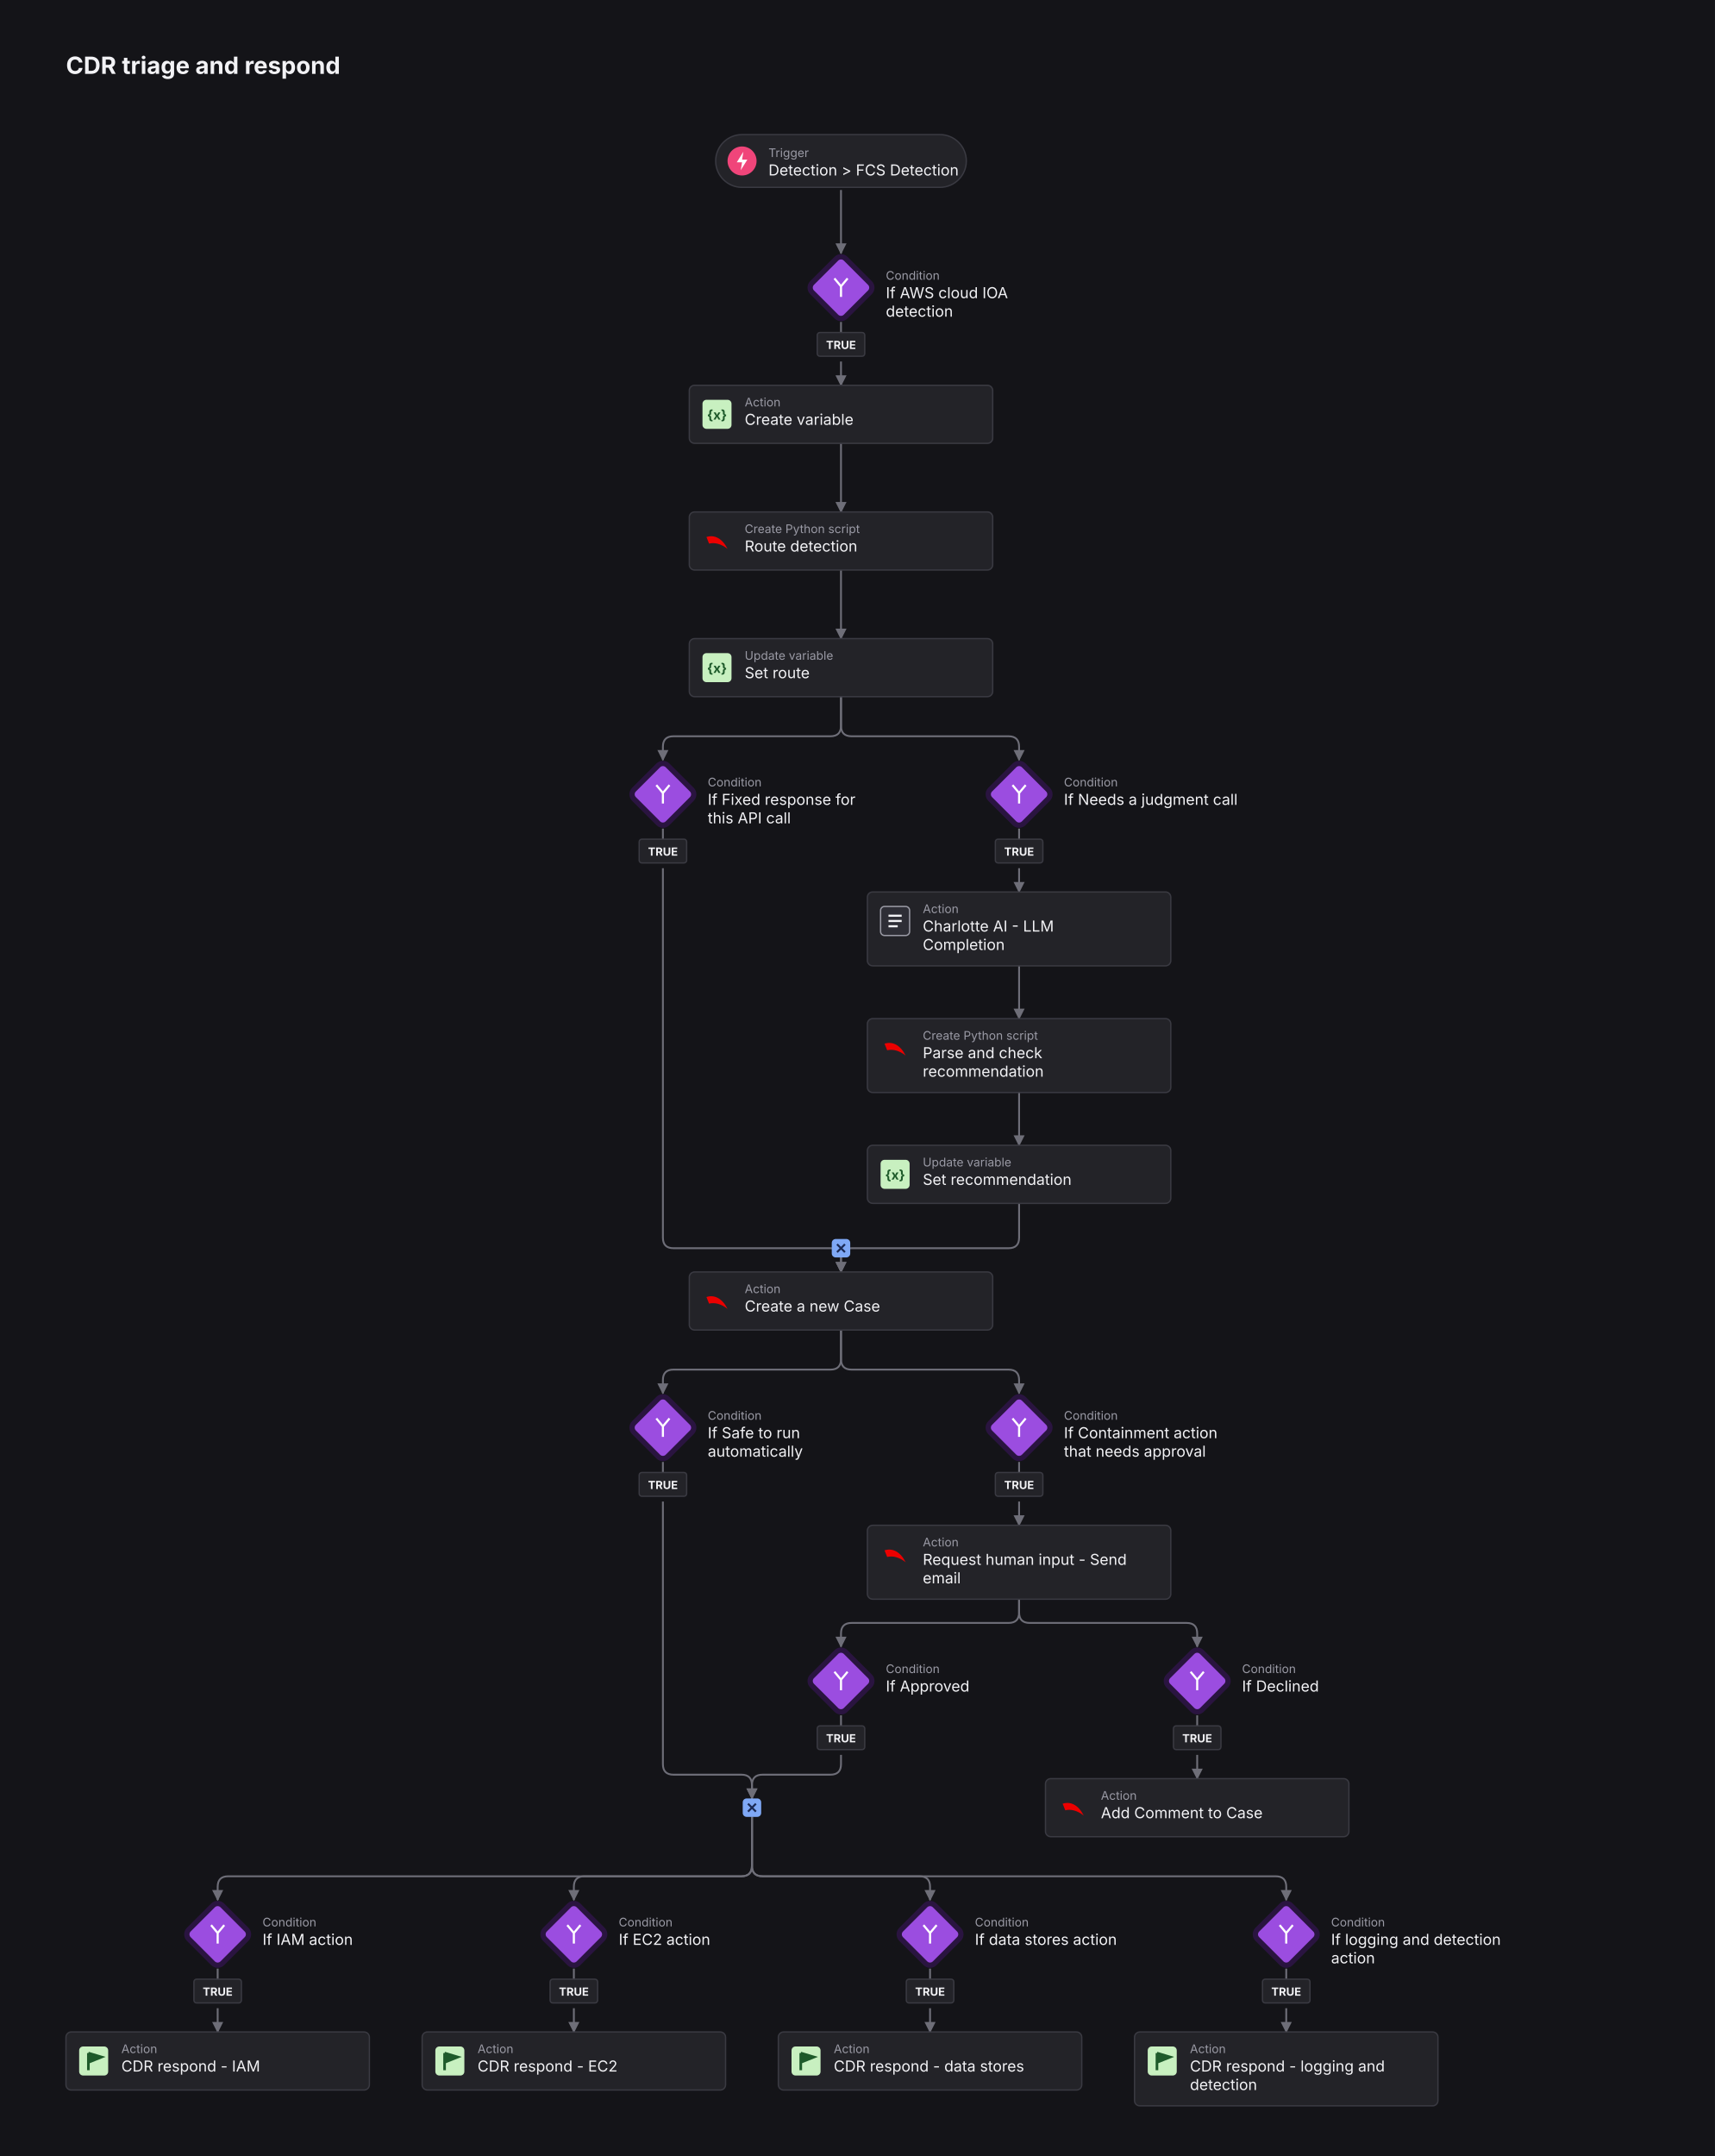
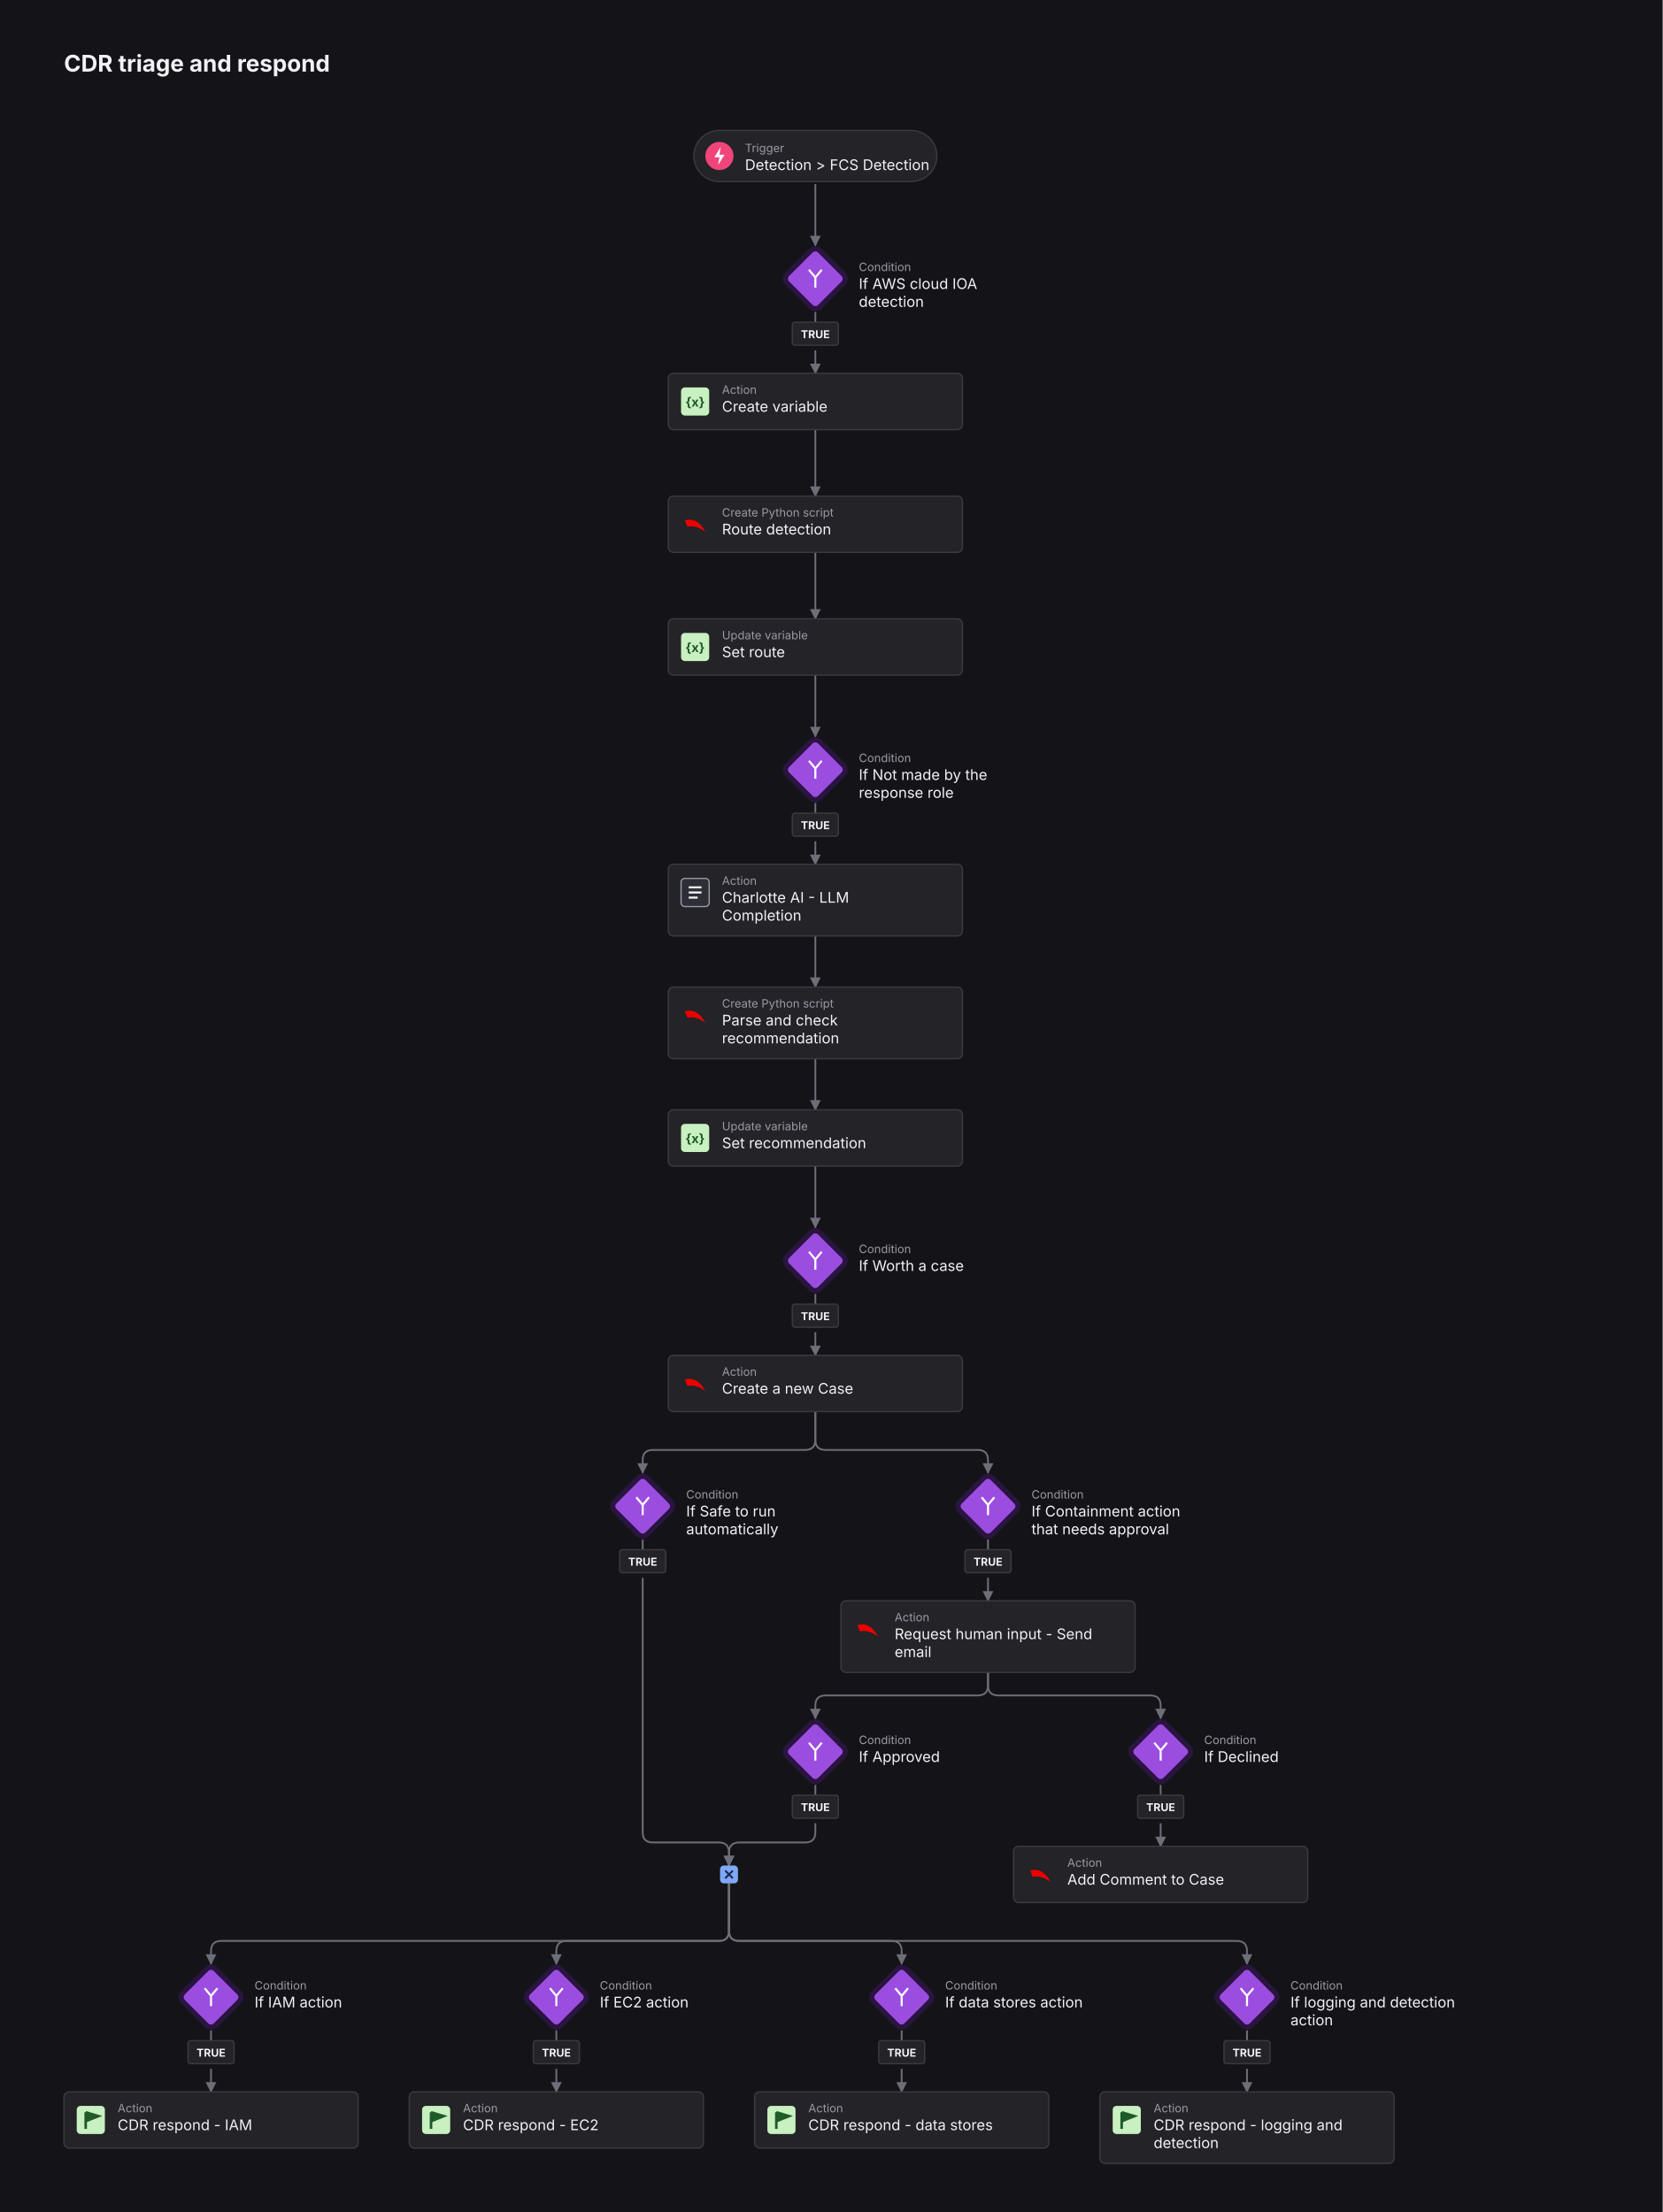
- <svg xmlns="http://www.w3.org/2000/svg" width="1300" height="1634" viewBox="0 0 1300 1634" font-family="Inter, system-ui, -apple-system, Helvetica, Arial, sans-serif">
+ <svg xmlns="http://www.w3.org/2000/svg" width="1300" height="1730" viewBox="0 0 1300 1730" font-family="Inter, system-ui, -apple-system, Helvetica, Arial, sans-serif">
  <defs>
    <marker id="a" viewBox="0 0 10 10" refX="9" refY="5" markerWidth="6" markerHeight="6" orient="auto-start-reverse">
      <path d="M 0 0 L 10 5 L 0 10 z" fill="#6E6E78" />
    </marker>
  </defs>
-   <rect width="1300" height="1634" fill="#141418" />
+   <rect width="1300" height="1730" fill="#141418" />
  <text x="50" y="56" font-size="18" font-weight="700" fill="#F2F2F5">CDR triage and respond</text>
  <path d="M 637.5 144.0 L 637.5 192.0" fill="none" stroke="#6E6E78" stroke-width="1.4" marker-end="url(#a)" />
  <path d="M 637.5 336.0 L 637.5 388.0" fill="none" stroke="#6E6E78" stroke-width="1.4" marker-end="url(#a)" />
  <path d="M 637.5 432.0 L 637.5 484.0" fill="none" stroke="#6E6E78" stroke-width="1.4" marker-end="url(#a)" />
-   <path d="M 637.5 528.0 L 637.5 550.0 Q 637.5 558.0, 629.5 558.0 L 510.5 558.0 Q 502.5 558.0, 502.5 566.0 L 502.5 576.0" fill="none" stroke="#6E6E78" stroke-width="1.4" marker-end="url(#a)" />
-   <path d="M 637.5 528.0 L 637.5 550.0 Q 637.5 558.0, 645.5 558.0 L 764.5 558.0 Q 772.5 558.0, 772.5 566.0 L 772.5 576.0" fill="none" stroke="#6E6E78" stroke-width="1.4" marker-end="url(#a)" />
-   <path d="M 772.5 720.0 L 772.5 772.0" fill="none" stroke="#6E6E78" stroke-width="1.4" marker-end="url(#a)" />
-   <path d="M 772.5 816.0 L 772.5 868.0" fill="none" stroke="#6E6E78" stroke-width="1.4" marker-end="url(#a)" />
-   <path d="M 772.5 912.0 L 772.5 938.0 Q 772.5 946.0, 764.5 946.0 L 645.5 946.0 Q 637.5 946.0, 637.5 954.0 L 637.5 964.0" fill="none" stroke="#6E6E78" stroke-width="1.4" marker-end="url(#a)" />
-   <path d="M 637.5 1008.0 L 637.5 1030.0 Q 637.5 1038.0, 629.5 1038.0 L 510.5 1038.0 Q 502.5 1038.0, 502.5 1046.0 L 502.5 1056.0" fill="none" stroke="#6E6E78" stroke-width="1.4" marker-end="url(#a)" />
-   <path d="M 637.5 1008.0 L 637.5 1030.0 Q 637.5 1038.0, 645.5 1038.0 L 764.5 1038.0 Q 772.5 1038.0, 772.5 1046.0 L 772.5 1056.0" fill="none" stroke="#6E6E78" stroke-width="1.4" marker-end="url(#a)" />
-   <path d="M 772.5 1200.0 L 772.5 1222.0 Q 772.5 1230.0, 764.5 1230.0 L 645.5 1230.0 Q 637.5 1230.0, 637.5 1238.0 L 637.5 1248.0" fill="none" stroke="#6E6E78" stroke-width="1.4" marker-end="url(#a)" />
-   <path d="M 772.5 1200.0 L 772.5 1222.0 Q 772.5 1230.0, 780.5 1230.0 L 899.5 1230.0 Q 907.5 1230.0, 907.5 1238.0 L 907.5 1248.0" fill="none" stroke="#6E6E78" stroke-width="1.4" marker-end="url(#a)" />
+   <path d="M 637.5 528.0 L 637.5 576.0" fill="none" stroke="#6E6E78" stroke-width="1.4" marker-end="url(#a)" />
+   <path d="M 637.5 720.0 L 637.5 772.0" fill="none" stroke="#6E6E78" stroke-width="1.4" marker-end="url(#a)" />
+   <path d="M 637.5 816.0 L 637.5 868.0" fill="none" stroke="#6E6E78" stroke-width="1.4" marker-end="url(#a)" />
+   <path d="M 637.5 912.0 L 637.5 960.0" fill="none" stroke="#6E6E78" stroke-width="1.4" marker-end="url(#a)" />
+   <path d="M 637.5 1104.0 L 637.5 1126.0 Q 637.5 1134.0, 629.5 1134.0 L 510.5 1134.0 Q 502.5 1134.0, 502.5 1142.0 L 502.5 1152.0" fill="none" stroke="#6E6E78" stroke-width="1.4" marker-end="url(#a)" />
+   <path d="M 637.5 1104.0 L 637.5 1126.0 Q 637.5 1134.0, 645.5 1134.0 L 764.5 1134.0 Q 772.5 1134.0, 772.5 1142.0 L 772.5 1152.0" fill="none" stroke="#6E6E78" stroke-width="1.4" marker-end="url(#a)" />
+   <path d="M 772.5 1296.0 L 772.5 1318.0 Q 772.5 1326.0, 764.5 1326.0 L 645.5 1326.0 Q 637.5 1326.0, 637.5 1334.0 L 637.5 1344.0" fill="none" stroke="#6E6E78" stroke-width="1.4" marker-end="url(#a)" />
+   <path d="M 772.5 1296.0 L 772.5 1318.0 Q 772.5 1326.0, 780.5 1326.0 L 899.5 1326.0 Q 907.5 1326.0, 907.5 1334.0 L 907.5 1344.0" fill="none" stroke="#6E6E78" stroke-width="1.4" marker-end="url(#a)" />
  <path d="M 637.5 274.0 L 637.5 292.0" fill="none" stroke="#6E6E78" stroke-width="1.4" marker-end="url(#a)" />
-   <path d="M 502.5 658.0 L 502.5 938.0 Q 502.5 946.0, 510.5 946.0 L 629.5 946.0 Q 637.5 946.0, 637.5 954.0 L 637.5 964.0" fill="none" stroke="#6E6E78" stroke-width="1.4" marker-end="url(#a)" />
-   <path d="M 772.5 658.0 L 772.5 676.0" fill="none" stroke="#6E6E78" stroke-width="1.4" marker-end="url(#a)" />
-   <path d="M 502.5 1138.0 L 502.5 1337.0 Q 502.5 1345.0, 510.5 1345.0 L 562.0 1345.0 Q 570.0 1345.0, 570.0 1353.0 L 570.0 1363.0" fill="none" stroke="#6E6E78" stroke-width="1.4" marker-end="url(#a)" />
-   <path d="M 772.5 1138.0 L 772.5 1156.0" fill="none" stroke="#6E6E78" stroke-width="1.4" marker-end="url(#a)" />
-   <path d="M 637.5 1330.0 L 637.5 1337.0 Q 637.5 1345.0, 629.5 1345.0 L 578.0 1345.0 Q 570.0 1345.0, 570.0 1353.0 L 570.0 1363.0" fill="none" stroke="#6E6E78" stroke-width="1.4" marker-end="url(#a)" />
-   <path d="M 907.5 1330.0 L 907.5 1348.0" fill="none" stroke="#6E6E78" stroke-width="1.4" marker-end="url(#a)" />
-   <path d="M 165.0 1522.0 L 165.0 1540.0" fill="none" stroke="#6E6E78" stroke-width="1.4" marker-end="url(#a)" />
-   <path d="M 435.0 1522.0 L 435.0 1540.0" fill="none" stroke="#6E6E78" stroke-width="1.4" marker-end="url(#a)" />
-   <path d="M 705.0 1522.0 L 705.0 1540.0" fill="none" stroke="#6E6E78" stroke-width="1.4" marker-end="url(#a)" />
-   <path d="M 975.0 1522.0 L 975.0 1540.0" fill="none" stroke="#6E6E78" stroke-width="1.4" marker-end="url(#a)" />
-   <path d="M 570.0 1377.0 L 570.0 1414.0 Q 570.0 1422.0, 562.0 1422.0 L 173.0 1422.0 Q 165.0 1422.0, 165.0 1430.0 L 165.0 1440.0" fill="none" stroke="#6E6E78" stroke-width="1.4" marker-end="url(#a)" />
-   <path d="M 570.0 1377.0 L 570.0 1414.0 Q 570.0 1422.0, 562.0 1422.0 L 443.0 1422.0 Q 435.0 1422.0, 435.0 1430.0 L 435.0 1440.0" fill="none" stroke="#6E6E78" stroke-width="1.4" marker-end="url(#a)" />
-   <path d="M 570.0 1377.0 L 570.0 1414.0 Q 570.0 1422.0, 578.0 1422.0 L 697.0 1422.0 Q 705.0 1422.0, 705.0 1430.0 L 705.0 1440.0" fill="none" stroke="#6E6E78" stroke-width="1.4" marker-end="url(#a)" />
-   <path d="M 570.0 1377.0 L 570.0 1414.0 Q 570.0 1422.0, 578.0 1422.0 L 967.0 1422.0 Q 975.0 1422.0, 975.0 1430.0 L 975.0 1440.0" fill="none" stroke="#6E6E78" stroke-width="1.4" marker-end="url(#a)" />
-   <rect x="630.5" y="939.0" width="14" height="14" rx="3" fill="#7FA8F5" />
-   <path d="M 634.5 943.0 L 637.5 946.0 L 640.5 943.0 M 634.5 949.0 L 637.5 946.0 L 640.5 949.0" stroke="#1B2A55" stroke-width="1.5" fill="none" />
+   <path d="M 637.5 658.0 L 637.5 676.0" fill="none" stroke="#6E6E78" stroke-width="1.4" marker-end="url(#a)" />
+   <path d="M 637.5 1042.0 L 637.5 1060.0" fill="none" stroke="#6E6E78" stroke-width="1.4" marker-end="url(#a)" />
+   <path d="M 502.5 1234.0 L 502.5 1433.0 Q 502.5 1441.0, 510.5 1441.0 L 562.0 1441.0 Q 570.0 1441.0, 570.0 1449.0 L 570.0 1459.0" fill="none" stroke="#6E6E78" stroke-width="1.4" marker-end="url(#a)" />
+   <path d="M 772.5 1234.0 L 772.5 1252.0" fill="none" stroke="#6E6E78" stroke-width="1.4" marker-end="url(#a)" />
+   <path d="M 637.5 1426.0 L 637.5 1433.0 Q 637.5 1441.0, 629.5 1441.0 L 578.0 1441.0 Q 570.0 1441.0, 570.0 1449.0 L 570.0 1459.0" fill="none" stroke="#6E6E78" stroke-width="1.4" marker-end="url(#a)" />
+   <path d="M 907.5 1426.0 L 907.5 1444.0" fill="none" stroke="#6E6E78" stroke-width="1.4" marker-end="url(#a)" />
+   <path d="M 165.0 1618.0 L 165.0 1636.0" fill="none" stroke="#6E6E78" stroke-width="1.4" marker-end="url(#a)" />
+   <path d="M 435.0 1618.0 L 435.0 1636.0" fill="none" stroke="#6E6E78" stroke-width="1.4" marker-end="url(#a)" />
+   <path d="M 705.0 1618.0 L 705.0 1636.0" fill="none" stroke="#6E6E78" stroke-width="1.4" marker-end="url(#a)" />
+   <path d="M 975.0 1618.0 L 975.0 1636.0" fill="none" stroke="#6E6E78" stroke-width="1.4" marker-end="url(#a)" />
+   <path d="M 570.0 1473.0 L 570.0 1510.0 Q 570.0 1518.0, 562.0 1518.0 L 173.0 1518.0 Q 165.0 1518.0, 165.0 1526.0 L 165.0 1536.0" fill="none" stroke="#6E6E78" stroke-width="1.4" marker-end="url(#a)" />
+   <path d="M 570.0 1473.0 L 570.0 1510.0 Q 570.0 1518.0, 562.0 1518.0 L 443.0 1518.0 Q 435.0 1518.0, 435.0 1526.0 L 435.0 1536.0" fill="none" stroke="#6E6E78" stroke-width="1.4" marker-end="url(#a)" />
+   <path d="M 570.0 1473.0 L 570.0 1510.0 Q 570.0 1518.0, 578.0 1518.0 L 697.0 1518.0 Q 705.0 1518.0, 705.0 1526.0 L 705.0 1536.0" fill="none" stroke="#6E6E78" stroke-width="1.4" marker-end="url(#a)" />
+   <path d="M 570.0 1473.0 L 570.0 1510.0 Q 570.0 1518.0, 578.0 1518.0 L 967.0 1518.0 Q 975.0 1518.0, 975.0 1526.0 L 975.0 1536.0" fill="none" stroke="#6E6E78" stroke-width="1.4" marker-end="url(#a)" />
  <rect x="542.5" y="102.0" width="190" height="40" rx="20" fill="#232328" stroke="#3A3A42" />
  <circle cx="562.5" cy="122.0" r="11" fill="#F0457A" />
  <path d="M 563.5 115.0 L 558.5 123.0 L 562.5 123.0 L 561.5 129.0 L 566.5 121.0 L 562.5 121.0 Z" fill="#FFFFFF" />
  <text x="582.5" y="119.0" font-size="9" fill="#9A9AA5">Trigger</text>
  <text x="582.5" y="133.0" font-size="11.5" fill="#F2F2F5">Detection &gt; FCS Detection</text>
  <rect x="522.5" y="292.0" width="230" height="44" rx="4" fill="#232328" stroke="#3A3A42" />
  <rect x="532.5" y="303.0" width="22" height="22" rx="3" fill="#C8F0C0" />
  <text x="543.5" y="318.0" font-size="10" font-weight="700" fill="#1E5A2A" text-anchor="middle">{x}</text>
  <text x="564.5" y="308.0" font-size="9" fill="#9A9AA5">Action</text>
  <text x="564.5" y="322.0" font-size="11.5" fill="#F2F2F5">Create variable</text>
  <rect x="522.5" y="388.0" width="230" height="44" rx="4" fill="#232328" stroke="#3A3A42" />
  <path d="M 535.5 407.0 C 541.5 405.0, 547.5 408.0, 551.5 416.0 C 546.5 412.0, 541.5 411.0, 537.5 412.0 Z" fill="#EC0000" />
  <text x="564.5" y="404.0" font-size="9" fill="#9A9AA5">Create Python script</text>
  <text x="564.5" y="418.0" font-size="11.5" fill="#F2F2F5">Route detection</text>
  <rect x="522.5" y="484.0" width="230" height="44" rx="4" fill="#232328" stroke="#3A3A42" />
  <rect x="532.5" y="495.0" width="22" height="22" rx="3" fill="#C8F0C0" />
  <text x="543.5" y="510.0" font-size="10" font-weight="700" fill="#1E5A2A" text-anchor="middle">{x}</text>
  <text x="564.5" y="500.0" font-size="9" fill="#9A9AA5">Update variable</text>
  <text x="564.5" y="514.0" font-size="11.5" fill="#F2F2F5">Set route</text>
-   <rect x="657.5" y="676.0" width="230" height="56" rx="4" fill="#232328" stroke="#3A3A42" />
-   <rect x="667.5" y="687.0" width="22" height="22" rx="3" fill="#2E2E36" stroke="#9A9AA5" />
-   <path d="M 673.5 694.0 L 683.5 694.0 M 673.5 698.0 L 683.5 698.0 M 673.5 702.0 L 680.5 702.0" stroke="#F2F2F5" stroke-width="1.6" />
-   <text x="699.5" y="692.0" font-size="9" fill="#9A9AA5">Action</text>
-   <text x="699.5" y="706.0" font-size="11.5" fill="#F2F2F5">Charlotte AI - LLM</text>
-   <text x="699.5" y="720.0" font-size="11.5" fill="#F2F2F5">Completion</text>
-   <rect x="657.5" y="772.0" width="230" height="56" rx="4" fill="#232328" stroke="#3A3A42" />
-   <path d="M 670.5 791.0 C 676.5 789.0, 682.5 792.0, 686.5 800.0 C 681.5 796.0, 676.5 795.0, 672.5 796.0 Z" fill="#EC0000" />
-   <text x="699.5" y="788.0" font-size="9" fill="#9A9AA5">Create Python script</text>
-   <text x="699.5" y="802.0" font-size="11.5" fill="#F2F2F5">Parse and check</text>
-   <text x="699.5" y="816.0" font-size="11.5" fill="#F2F2F5">recommendation</text>
-   <rect x="657.5" y="868.0" width="230" height="44" rx="4" fill="#232328" stroke="#3A3A42" />
-   <rect x="667.5" y="879.0" width="22" height="22" rx="3" fill="#C8F0C0" />
-   <text x="678.5" y="894.0" font-size="10" font-weight="700" fill="#1E5A2A" text-anchor="middle">{x}</text>
-   <text x="699.5" y="884.0" font-size="9" fill="#9A9AA5">Update variable</text>
-   <text x="699.5" y="898.0" font-size="11.5" fill="#F2F2F5">Set recommendation</text>
-   <rect x="522.5" y="964.0" width="230" height="44" rx="4" fill="#232328" stroke="#3A3A42" />
-   <path d="M 535.5 983.0 C 541.5 981.0, 547.5 984.0, 551.5 992.0 C 546.5 988.0, 541.5 987.0, 537.5 988.0 Z" fill="#EC0000" />
-   <text x="564.5" y="980.0" font-size="9" fill="#9A9AA5">Action</text>
-   <text x="564.5" y="994.0" font-size="11.5" fill="#F2F2F5">Create a new Case</text>
-   <rect x="657.5" y="1156.0" width="230" height="56" rx="4" fill="#232328" stroke="#3A3A42" />
-   <path d="M 670.5 1175.0 C 676.5 1173.0, 682.5 1176.0, 686.5 1184.0 C 681.5 1180.0, 676.5 1179.0, 672.5 1180.0 Z" fill="#EC0000" />
-   <text x="699.5" y="1172.0" font-size="9" fill="#9A9AA5">Action</text>
-   <text x="699.5" y="1186.0" font-size="11.5" fill="#F2F2F5">Request human input - Send</text>
-   <text x="699.5" y="1200.0" font-size="11.5" fill="#F2F2F5">email</text>
-   <rect x="792.5" y="1348.0" width="230" height="44" rx="4" fill="#232328" stroke="#3A3A42" />
-   <path d="M 805.5 1367.0 C 811.5 1365.0, 817.5 1368.0, 821.5 1376.0 C 816.5 1372.0, 811.5 1371.0, 807.5 1372.0 Z" fill="#EC0000" />
-   <text x="834.5" y="1364.0" font-size="9" fill="#9A9AA5">Action</text>
-   <text x="834.5" y="1378.0" font-size="11.5" fill="#F2F2F5">Add Comment to Case</text>
-   <rect x="50.0" y="1540.0" width="230" height="44" rx="4" fill="#232328" stroke="#3A3A42" />
-   <rect x="60.0" y="1551.0" width="22" height="22" rx="3" fill="#C8F0C0" />
-   <path d="M 67.0 1556.0 L 67.0 1569.0 M 67.0 1556.0 L 77.0 1559.0 L 67.0 1563.0" stroke="#1E5A2A" stroke-width="2" fill="#1E5A2A" />
-   <text x="92.0" y="1556.0" font-size="9" fill="#9A9AA5">Action</text>
-   <text x="92.0" y="1570.0" font-size="11.5" fill="#F2F2F5">CDR respond - IAM</text>
-   <rect x="320.0" y="1540.0" width="230" height="44" rx="4" fill="#232328" stroke="#3A3A42" />
-   <rect x="330.0" y="1551.0" width="22" height="22" rx="3" fill="#C8F0C0" />
-   <path d="M 337.0 1556.0 L 337.0 1569.0 M 337.0 1556.0 L 347.0 1559.0 L 337.0 1563.0" stroke="#1E5A2A" stroke-width="2" fill="#1E5A2A" />
-   <text x="362.0" y="1556.0" font-size="9" fill="#9A9AA5">Action</text>
-   <text x="362.0" y="1570.0" font-size="11.5" fill="#F2F2F5">CDR respond - EC2</text>
-   <rect x="590.0" y="1540.0" width="230" height="44" rx="4" fill="#232328" stroke="#3A3A42" />
-   <rect x="600.0" y="1551.0" width="22" height="22" rx="3" fill="#C8F0C0" />
-   <path d="M 607.0 1556.0 L 607.0 1569.0 M 607.0 1556.0 L 617.0 1559.0 L 607.0 1563.0" stroke="#1E5A2A" stroke-width="2" fill="#1E5A2A" />
-   <text x="632.0" y="1556.0" font-size="9" fill="#9A9AA5">Action</text>
-   <text x="632.0" y="1570.0" font-size="11.5" fill="#F2F2F5">CDR respond - data stores</text>
-   <rect x="860.0" y="1540.0" width="230" height="56" rx="4" fill="#232328" stroke="#3A3A42" />
-   <rect x="870.0" y="1551.0" width="22" height="22" rx="3" fill="#C8F0C0" />
-   <path d="M 877.0 1556.0 L 877.0 1569.0 M 877.0 1556.0 L 887.0 1559.0 L 877.0 1563.0" stroke="#1E5A2A" stroke-width="2" fill="#1E5A2A" />
-   <text x="902.0" y="1556.0" font-size="9" fill="#9A9AA5">Action</text>
-   <text x="902.0" y="1570.0" font-size="11.5" fill="#F2F2F5">CDR respond - logging and</text>
-   <text x="902.0" y="1584.0" font-size="11.5" fill="#F2F2F5">detection</text>
+   <rect x="522.5" y="676.0" width="230" height="56" rx="4" fill="#232328" stroke="#3A3A42" />
+   <rect x="532.5" y="687.0" width="22" height="22" rx="3" fill="#2E2E36" stroke="#9A9AA5" />
+   <path d="M 538.5 694.0 L 548.5 694.0 M 538.5 698.0 L 548.5 698.0 M 538.5 702.0 L 545.5 702.0" stroke="#F2F2F5" stroke-width="1.6" />
+   <text x="564.5" y="692.0" font-size="9" fill="#9A9AA5">Action</text>
+   <text x="564.5" y="706.0" font-size="11.5" fill="#F2F2F5">Charlotte AI - LLM</text>
+   <text x="564.5" y="720.0" font-size="11.5" fill="#F2F2F5">Completion</text>
+   <rect x="522.5" y="772.0" width="230" height="56" rx="4" fill="#232328" stroke="#3A3A42" />
+   <path d="M 535.5 791.0 C 541.5 789.0, 547.5 792.0, 551.5 800.0 C 546.5 796.0, 541.5 795.0, 537.5 796.0 Z" fill="#EC0000" />
+   <text x="564.5" y="788.0" font-size="9" fill="#9A9AA5">Create Python script</text>
+   <text x="564.5" y="802.0" font-size="11.5" fill="#F2F2F5">Parse and check</text>
+   <text x="564.5" y="816.0" font-size="11.5" fill="#F2F2F5">recommendation</text>
+   <rect x="522.5" y="868.0" width="230" height="44" rx="4" fill="#232328" stroke="#3A3A42" />
+   <rect x="532.5" y="879.0" width="22" height="22" rx="3" fill="#C8F0C0" />
+   <text x="543.5" y="894.0" font-size="10" font-weight="700" fill="#1E5A2A" text-anchor="middle">{x}</text>
+   <text x="564.5" y="884.0" font-size="9" fill="#9A9AA5">Update variable</text>
+   <text x="564.5" y="898.0" font-size="11.5" fill="#F2F2F5">Set recommendation</text>
+   <rect x="522.5" y="1060.0" width="230" height="44" rx="4" fill="#232328" stroke="#3A3A42" />
+   <path d="M 535.5 1079.0 C 541.5 1077.0, 547.5 1080.0, 551.5 1088.0 C 546.5 1084.0, 541.5 1083.0, 537.5 1084.0 Z" fill="#EC0000" />
+   <text x="564.5" y="1076.0" font-size="9" fill="#9A9AA5">Action</text>
+   <text x="564.5" y="1090.0" font-size="11.5" fill="#F2F2F5">Create a new Case</text>
+   <rect x="657.5" y="1252.0" width="230" height="56" rx="4" fill="#232328" stroke="#3A3A42" />
+   <path d="M 670.5 1271.0 C 676.5 1269.0, 682.5 1272.0, 686.5 1280.0 C 681.5 1276.0, 676.5 1275.0, 672.5 1276.0 Z" fill="#EC0000" />
+   <text x="699.5" y="1268.0" font-size="9" fill="#9A9AA5">Action</text>
+   <text x="699.5" y="1282.0" font-size="11.5" fill="#F2F2F5">Request human input - Send</text>
+   <text x="699.5" y="1296.0" font-size="11.5" fill="#F2F2F5">email</text>
+   <rect x="792.5" y="1444.0" width="230" height="44" rx="4" fill="#232328" stroke="#3A3A42" />
+   <path d="M 805.5 1463.0 C 811.5 1461.0, 817.5 1464.0, 821.5 1472.0 C 816.5 1468.0, 811.5 1467.0, 807.5 1468.0 Z" fill="#EC0000" />
+   <text x="834.5" y="1460.0" font-size="9" fill="#9A9AA5">Action</text>
+   <text x="834.5" y="1474.0" font-size="11.5" fill="#F2F2F5">Add Comment to Case</text>
+   <rect x="50.0" y="1636.0" width="230" height="44" rx="4" fill="#232328" stroke="#3A3A42" />
+   <rect x="60.0" y="1647.0" width="22" height="22" rx="3" fill="#C8F0C0" />
+   <path d="M 67.0 1652.0 L 67.0 1665.0 M 67.0 1652.0 L 77.0 1655.0 L 67.0 1659.0" stroke="#1E5A2A" stroke-width="2" fill="#1E5A2A" />
+   <text x="92.0" y="1652.0" font-size="9" fill="#9A9AA5">Action</text>
+   <text x="92.0" y="1666.0" font-size="11.5" fill="#F2F2F5">CDR respond - IAM</text>
+   <rect x="320.0" y="1636.0" width="230" height="44" rx="4" fill="#232328" stroke="#3A3A42" />
+   <rect x="330.0" y="1647.0" width="22" height="22" rx="3" fill="#C8F0C0" />
+   <path d="M 337.0 1652.0 L 337.0 1665.0 M 337.0 1652.0 L 347.0 1655.0 L 337.0 1659.0" stroke="#1E5A2A" stroke-width="2" fill="#1E5A2A" />
+   <text x="362.0" y="1652.0" font-size="9" fill="#9A9AA5">Action</text>
+   <text x="362.0" y="1666.0" font-size="11.5" fill="#F2F2F5">CDR respond - EC2</text>
+   <rect x="590.0" y="1636.0" width="230" height="44" rx="4" fill="#232328" stroke="#3A3A42" />
+   <rect x="600.0" y="1647.0" width="22" height="22" rx="3" fill="#C8F0C0" />
+   <path d="M 607.0 1652.0 L 607.0 1665.0 M 607.0 1652.0 L 617.0 1655.0 L 607.0 1659.0" stroke="#1E5A2A" stroke-width="2" fill="#1E5A2A" />
+   <text x="632.0" y="1652.0" font-size="9" fill="#9A9AA5">Action</text>
+   <text x="632.0" y="1666.0" font-size="11.5" fill="#F2F2F5">CDR respond - data stores</text>
+   <rect x="860.0" y="1636.0" width="230" height="56" rx="4" fill="#232328" stroke="#3A3A42" />
+   <rect x="870.0" y="1647.0" width="22" height="22" rx="3" fill="#C8F0C0" />
+   <path d="M 877.0 1652.0 L 877.0 1665.0 M 877.0 1652.0 L 887.0 1655.0 L 877.0 1659.0" stroke="#1E5A2A" stroke-width="2" fill="#1E5A2A" />
+   <text x="902.0" y="1652.0" font-size="9" fill="#9A9AA5">Action</text>
+   <text x="902.0" y="1666.0" font-size="11.5" fill="#F2F2F5">CDR respond - logging and</text>
+   <text x="902.0" y="1680.0" font-size="11.5" fill="#F2F2F5">detection</text>
  <rect x="619.5" y="200.0" width="36" height="36" rx="5" transform="rotate(45 637.5 218.0)" fill="#9B4DE0" stroke="#2A1440" stroke-width="4" />
  <path d="M 637.5 225.0 L 637.5 217.0 M 637.5 217.0 L 632.5 211.0 M 637.5 217.0 L 642.5 211.0" stroke="#FFFFFF" stroke-width="1.6" fill="none" />
  <text x="671.5" y="212.0" font-size="9" fill="#9A9AA5">Condition</text>
  <text x="671.5" y="226.0" font-size="11.5" fill="#F2F2F5">If AWS cloud IOA</text>
  <text x="671.5" y="240.0" font-size="11.5" fill="#F2F2F5">detection</text>
  <line x1="637.5" y1="244.0" x2="637.5" y2="252.0" stroke="#6E6E78" stroke-width="1.4" />
  <rect x="619.5" y="252.0" width="36" height="18" rx="2" fill="#232328" stroke="#3A3A42" />
  <text x="637.5" y="264.5" font-size="8.5" font-weight="700" fill="#F2F2F5" text-anchor="middle">TRUE</text>
-   <rect x="484.5" y="584.0" width="36" height="36" rx="5" transform="rotate(45 502.5 602.0)" fill="#9B4DE0" stroke="#2A1440" stroke-width="4" />
-   <path d="M 502.5 609.0 L 502.5 601.0 M 502.5 601.0 L 497.5 595.0 M 502.5 601.0 L 507.5 595.0" stroke="#FFFFFF" stroke-width="1.6" fill="none" />
-   <text x="536.5" y="596.0" font-size="9" fill="#9A9AA5">Condition</text>
-   <text x="536.5" y="610.0" font-size="11.5" fill="#F2F2F5">If Fixed response for</text>
-   <text x="536.5" y="624.0" font-size="11.5" fill="#F2F2F5">this API call</text>
-   <line x1="502.5" y1="628.0" x2="502.5" y2="636.0" stroke="#6E6E78" stroke-width="1.4" />
-   <rect x="484.5" y="636.0" width="36" height="18" rx="2" fill="#232328" stroke="#3A3A42" />
-   <text x="502.5" y="648.5" font-size="8.5" font-weight="700" fill="#F2F2F5" text-anchor="middle">TRUE</text>
-   <rect x="754.5" y="584.0" width="36" height="36" rx="5" transform="rotate(45 772.5 602.0)" fill="#9B4DE0" stroke="#2A1440" stroke-width="4" />
-   <path d="M 772.5 609.0 L 772.5 601.0 M 772.5 601.0 L 767.5 595.0 M 772.5 601.0 L 777.5 595.0" stroke="#FFFFFF" stroke-width="1.6" fill="none" />
-   <text x="806.5" y="596.0" font-size="9" fill="#9A9AA5">Condition</text>
-   <text x="806.5" y="610.0" font-size="11.5" fill="#F2F2F5">If Needs a judgment call</text>
-   <line x1="772.5" y1="628.0" x2="772.5" y2="636.0" stroke="#6E6E78" stroke-width="1.4" />
-   <rect x="754.5" y="636.0" width="36" height="18" rx="2" fill="#232328" stroke="#3A3A42" />
-   <text x="772.5" y="648.5" font-size="8.5" font-weight="700" fill="#F2F2F5" text-anchor="middle">TRUE</text>
-   <rect x="484.5" y="1064.0" width="36" height="36" rx="5" transform="rotate(45 502.5 1082.0)" fill="#9B4DE0" stroke="#2A1440" stroke-width="4" />
-   <path d="M 502.5 1089.0 L 502.5 1081.0 M 502.5 1081.0 L 497.5 1075.0 M 502.5 1081.0 L 507.5 1075.0" stroke="#FFFFFF" stroke-width="1.6" fill="none" />
-   <text x="536.5" y="1076.0" font-size="9" fill="#9A9AA5">Condition</text>
-   <text x="536.5" y="1090.0" font-size="11.5" fill="#F2F2F5">If Safe to run</text>
-   <text x="536.5" y="1104.0" font-size="11.5" fill="#F2F2F5">automatically</text>
-   <line x1="502.5" y1="1108.0" x2="502.5" y2="1116.0" stroke="#6E6E78" stroke-width="1.4" />
-   <rect x="484.5" y="1116.0" width="36" height="18" rx="2" fill="#232328" stroke="#3A3A42" />
-   <text x="502.5" y="1128.5" font-size="8.5" font-weight="700" fill="#F2F2F5" text-anchor="middle">TRUE</text>
-   <rect x="754.5" y="1064.0" width="36" height="36" rx="5" transform="rotate(45 772.5 1082.0)" fill="#9B4DE0" stroke="#2A1440" stroke-width="4" />
-   <path d="M 772.5 1089.0 L 772.5 1081.0 M 772.5 1081.0 L 767.5 1075.0 M 772.5 1081.0 L 777.5 1075.0" stroke="#FFFFFF" stroke-width="1.6" fill="none" />
-   <text x="806.5" y="1076.0" font-size="9" fill="#9A9AA5">Condition</text>
-   <text x="806.5" y="1090.0" font-size="11.5" fill="#F2F2F5">If Containment action</text>
-   <text x="806.5" y="1104.0" font-size="11.5" fill="#F2F2F5">that needs approval</text>
-   <line x1="772.5" y1="1108.0" x2="772.5" y2="1116.0" stroke="#6E6E78" stroke-width="1.4" />
-   <rect x="754.5" y="1116.0" width="36" height="18" rx="2" fill="#232328" stroke="#3A3A42" />
-   <text x="772.5" y="1128.5" font-size="8.5" font-weight="700" fill="#F2F2F5" text-anchor="middle">TRUE</text>
-   <rect x="619.5" y="1256.0" width="36" height="36" rx="5" transform="rotate(45 637.5 1274.0)" fill="#9B4DE0" stroke="#2A1440" stroke-width="4" />
-   <path d="M 637.5 1281.0 L 637.5 1273.0 M 637.5 1273.0 L 632.5 1267.0 M 637.5 1273.0 L 642.5 1267.0" stroke="#FFFFFF" stroke-width="1.6" fill="none" />
-   <text x="671.5" y="1268.0" font-size="9" fill="#9A9AA5">Condition</text>
-   <text x="671.5" y="1282.0" font-size="11.5" fill="#F2F2F5">If Approved</text>
-   <line x1="637.5" y1="1300.0" x2="637.5" y2="1308.0" stroke="#6E6E78" stroke-width="1.4" />
-   <rect x="619.5" y="1308.0" width="36" height="18" rx="2" fill="#232328" stroke="#3A3A42" />
-   <text x="637.5" y="1320.5" font-size="8.5" font-weight="700" fill="#F2F2F5" text-anchor="middle">TRUE</text>
-   <rect x="889.5" y="1256.0" width="36" height="36" rx="5" transform="rotate(45 907.5 1274.0)" fill="#9B4DE0" stroke="#2A1440" stroke-width="4" />
-   <path d="M 907.5 1281.0 L 907.5 1273.0 M 907.5 1273.0 L 902.5 1267.0 M 907.5 1273.0 L 912.5 1267.0" stroke="#FFFFFF" stroke-width="1.6" fill="none" />
-   <text x="941.5" y="1268.0" font-size="9" fill="#9A9AA5">Condition</text>
-   <text x="941.5" y="1282.0" font-size="11.5" fill="#F2F2F5">If Declined</text>
-   <line x1="907.5" y1="1300.0" x2="907.5" y2="1308.0" stroke="#6E6E78" stroke-width="1.4" />
-   <rect x="889.5" y="1308.0" width="36" height="18" rx="2" fill="#232328" stroke="#3A3A42" />
-   <text x="907.5" y="1320.5" font-size="8.5" font-weight="700" fill="#F2F2F5" text-anchor="middle">TRUE</text>
-   <rect x="147.0" y="1448.0" width="36" height="36" rx="5" transform="rotate(45 165.0 1466.0)" fill="#9B4DE0" stroke="#2A1440" stroke-width="4" />
-   <path d="M 165.0 1473.0 L 165.0 1465.0 M 165.0 1465.0 L 160.0 1459.0 M 165.0 1465.0 L 170.0 1459.0" stroke="#FFFFFF" stroke-width="1.6" fill="none" />
-   <text x="199.0" y="1460.0" font-size="9" fill="#9A9AA5">Condition</text>
-   <text x="199.0" y="1474.0" font-size="11.5" fill="#F2F2F5">If IAM action</text>
-   <line x1="165.0" y1="1492.0" x2="165.0" y2="1500.0" stroke="#6E6E78" stroke-width="1.4" />
-   <rect x="147.0" y="1500.0" width="36" height="18" rx="2" fill="#232328" stroke="#3A3A42" />
-   <text x="165.0" y="1512.5" font-size="8.5" font-weight="700" fill="#F2F2F5" text-anchor="middle">TRUE</text>
-   <rect x="417.0" y="1448.0" width="36" height="36" rx="5" transform="rotate(45 435.0 1466.0)" fill="#9B4DE0" stroke="#2A1440" stroke-width="4" />
-   <path d="M 435.0 1473.0 L 435.0 1465.0 M 435.0 1465.0 L 430.0 1459.0 M 435.0 1465.0 L 440.0 1459.0" stroke="#FFFFFF" stroke-width="1.6" fill="none" />
-   <text x="469.0" y="1460.0" font-size="9" fill="#9A9AA5">Condition</text>
-   <text x="469.0" y="1474.0" font-size="11.5" fill="#F2F2F5">If EC2 action</text>
-   <line x1="435.0" y1="1492.0" x2="435.0" y2="1500.0" stroke="#6E6E78" stroke-width="1.4" />
-   <rect x="417.0" y="1500.0" width="36" height="18" rx="2" fill="#232328" stroke="#3A3A42" />
-   <text x="435.0" y="1512.5" font-size="8.5" font-weight="700" fill="#F2F2F5" text-anchor="middle">TRUE</text>
-   <rect x="687.0" y="1448.0" width="36" height="36" rx="5" transform="rotate(45 705.0 1466.0)" fill="#9B4DE0" stroke="#2A1440" stroke-width="4" />
-   <path d="M 705.0 1473.0 L 705.0 1465.0 M 705.0 1465.0 L 700.0 1459.0 M 705.0 1465.0 L 710.0 1459.0" stroke="#FFFFFF" stroke-width="1.6" fill="none" />
-   <text x="739.0" y="1460.0" font-size="9" fill="#9A9AA5">Condition</text>
-   <text x="739.0" y="1474.0" font-size="11.5" fill="#F2F2F5">If data stores action</text>
-   <line x1="705.0" y1="1492.0" x2="705.0" y2="1500.0" stroke="#6E6E78" stroke-width="1.4" />
-   <rect x="687.0" y="1500.0" width="36" height="18" rx="2" fill="#232328" stroke="#3A3A42" />
-   <text x="705.0" y="1512.5" font-size="8.5" font-weight="700" fill="#F2F2F5" text-anchor="middle">TRUE</text>
-   <rect x="957.0" y="1448.0" width="36" height="36" rx="5" transform="rotate(45 975.0 1466.0)" fill="#9B4DE0" stroke="#2A1440" stroke-width="4" />
-   <path d="M 975.0 1473.0 L 975.0 1465.0 M 975.0 1465.0 L 970.0 1459.0 M 975.0 1465.0 L 980.0 1459.0" stroke="#FFFFFF" stroke-width="1.6" fill="none" />
-   <text x="1009.0" y="1460.0" font-size="9" fill="#9A9AA5">Condition</text>
-   <text x="1009.0" y="1474.0" font-size="11.5" fill="#F2F2F5">If logging and detection</text>
-   <text x="1009.0" y="1488.0" font-size="11.5" fill="#F2F2F5">action</text>
-   <line x1="975.0" y1="1492.0" x2="975.0" y2="1500.0" stroke="#6E6E78" stroke-width="1.4" />
-   <rect x="957.0" y="1500.0" width="36" height="18" rx="2" fill="#232328" stroke="#3A3A42" />
-   <text x="975.0" y="1512.5" font-size="8.5" font-weight="700" fill="#F2F2F5" text-anchor="middle">TRUE</text>
-   <rect x="563.0" y="1363.0" width="14" height="14" rx="3" fill="#7FA8F5" />
-   <path d="M 567.0 1367.0 L 570.0 1370.0 L 573.0 1367.0 M 567.0 1373.0 L 570.0 1370.0 L 573.0 1373.0" stroke="#1B2A55" stroke-width="1.5" fill="none" />
+   <rect x="619.5" y="584.0" width="36" height="36" rx="5" transform="rotate(45 637.5 602.0)" fill="#9B4DE0" stroke="#2A1440" stroke-width="4" />
+   <path d="M 637.5 609.0 L 637.5 601.0 M 637.5 601.0 L 632.5 595.0 M 637.5 601.0 L 642.5 595.0" stroke="#FFFFFF" stroke-width="1.6" fill="none" />
+   <text x="671.5" y="596.0" font-size="9" fill="#9A9AA5">Condition</text>
+   <text x="671.5" y="610.0" font-size="11.5" fill="#F2F2F5">If Not made by the</text>
+   <text x="671.5" y="624.0" font-size="11.5" fill="#F2F2F5">response role</text>
+   <line x1="637.5" y1="628.0" x2="637.5" y2="636.0" stroke="#6E6E78" stroke-width="1.4" />
+   <rect x="619.5" y="636.0" width="36" height="18" rx="2" fill="#232328" stroke="#3A3A42" />
+   <text x="637.5" y="648.5" font-size="8.5" font-weight="700" fill="#F2F2F5" text-anchor="middle">TRUE</text>
+   <rect x="619.5" y="968.0" width="36" height="36" rx="5" transform="rotate(45 637.5 986.0)" fill="#9B4DE0" stroke="#2A1440" stroke-width="4" />
+   <path d="M 637.5 993.0 L 637.5 985.0 M 637.5 985.0 L 632.5 979.0 M 637.5 985.0 L 642.5 979.0" stroke="#FFFFFF" stroke-width="1.6" fill="none" />
+   <text x="671.5" y="980.0" font-size="9" fill="#9A9AA5">Condition</text>
+   <text x="671.5" y="994.0" font-size="11.5" fill="#F2F2F5">If Worth a case</text>
+   <line x1="637.5" y1="1012.0" x2="637.5" y2="1020.0" stroke="#6E6E78" stroke-width="1.4" />
+   <rect x="619.5" y="1020.0" width="36" height="18" rx="2" fill="#232328" stroke="#3A3A42" />
+   <text x="637.5" y="1032.5" font-size="8.5" font-weight="700" fill="#F2F2F5" text-anchor="middle">TRUE</text>
+   <rect x="484.5" y="1160.0" width="36" height="36" rx="5" transform="rotate(45 502.5 1178.0)" fill="#9B4DE0" stroke="#2A1440" stroke-width="4" />
+   <path d="M 502.5 1185.0 L 502.5 1177.0 M 502.5 1177.0 L 497.5 1171.0 M 502.5 1177.0 L 507.5 1171.0" stroke="#FFFFFF" stroke-width="1.6" fill="none" />
+   <text x="536.5" y="1172.0" font-size="9" fill="#9A9AA5">Condition</text>
+   <text x="536.5" y="1186.0" font-size="11.5" fill="#F2F2F5">If Safe to run</text>
+   <text x="536.5" y="1200.0" font-size="11.5" fill="#F2F2F5">automatically</text>
+   <line x1="502.5" y1="1204.0" x2="502.5" y2="1212.0" stroke="#6E6E78" stroke-width="1.4" />
+   <rect x="484.5" y="1212.0" width="36" height="18" rx="2" fill="#232328" stroke="#3A3A42" />
+   <text x="502.5" y="1224.5" font-size="8.5" font-weight="700" fill="#F2F2F5" text-anchor="middle">TRUE</text>
+   <rect x="754.5" y="1160.0" width="36" height="36" rx="5" transform="rotate(45 772.5 1178.0)" fill="#9B4DE0" stroke="#2A1440" stroke-width="4" />
+   <path d="M 772.5 1185.0 L 772.5 1177.0 M 772.5 1177.0 L 767.5 1171.0 M 772.5 1177.0 L 777.5 1171.0" stroke="#FFFFFF" stroke-width="1.6" fill="none" />
+   <text x="806.5" y="1172.0" font-size="9" fill="#9A9AA5">Condition</text>
+   <text x="806.5" y="1186.0" font-size="11.5" fill="#F2F2F5">If Containment action</text>
+   <text x="806.5" y="1200.0" font-size="11.5" fill="#F2F2F5">that needs approval</text>
+   <line x1="772.5" y1="1204.0" x2="772.5" y2="1212.0" stroke="#6E6E78" stroke-width="1.4" />
+   <rect x="754.5" y="1212.0" width="36" height="18" rx="2" fill="#232328" stroke="#3A3A42" />
+   <text x="772.5" y="1224.5" font-size="8.5" font-weight="700" fill="#F2F2F5" text-anchor="middle">TRUE</text>
+   <rect x="619.5" y="1352.0" width="36" height="36" rx="5" transform="rotate(45 637.5 1370.0)" fill="#9B4DE0" stroke="#2A1440" stroke-width="4" />
+   <path d="M 637.5 1377.0 L 637.5 1369.0 M 637.5 1369.0 L 632.5 1363.0 M 637.5 1369.0 L 642.5 1363.0" stroke="#FFFFFF" stroke-width="1.6" fill="none" />
+   <text x="671.5" y="1364.0" font-size="9" fill="#9A9AA5">Condition</text>
+   <text x="671.5" y="1378.0" font-size="11.5" fill="#F2F2F5">If Approved</text>
+   <line x1="637.5" y1="1396.0" x2="637.5" y2="1404.0" stroke="#6E6E78" stroke-width="1.4" />
+   <rect x="619.5" y="1404.0" width="36" height="18" rx="2" fill="#232328" stroke="#3A3A42" />
+   <text x="637.5" y="1416.5" font-size="8.5" font-weight="700" fill="#F2F2F5" text-anchor="middle">TRUE</text>
+   <rect x="889.5" y="1352.0" width="36" height="36" rx="5" transform="rotate(45 907.5 1370.0)" fill="#9B4DE0" stroke="#2A1440" stroke-width="4" />
+   <path d="M 907.5 1377.0 L 907.5 1369.0 M 907.5 1369.0 L 902.5 1363.0 M 907.5 1369.0 L 912.5 1363.0" stroke="#FFFFFF" stroke-width="1.6" fill="none" />
+   <text x="941.5" y="1364.0" font-size="9" fill="#9A9AA5">Condition</text>
+   <text x="941.5" y="1378.0" font-size="11.5" fill="#F2F2F5">If Declined</text>
+   <line x1="907.5" y1="1396.0" x2="907.5" y2="1404.0" stroke="#6E6E78" stroke-width="1.4" />
+   <rect x="889.5" y="1404.0" width="36" height="18" rx="2" fill="#232328" stroke="#3A3A42" />
+   <text x="907.5" y="1416.5" font-size="8.5" font-weight="700" fill="#F2F2F5" text-anchor="middle">TRUE</text>
+   <rect x="147.0" y="1544.0" width="36" height="36" rx="5" transform="rotate(45 165.0 1562.0)" fill="#9B4DE0" stroke="#2A1440" stroke-width="4" />
+   <path d="M 165.0 1569.0 L 165.0 1561.0 M 165.0 1561.0 L 160.0 1555.0 M 165.0 1561.0 L 170.0 1555.0" stroke="#FFFFFF" stroke-width="1.6" fill="none" />
+   <text x="199.0" y="1556.0" font-size="9" fill="#9A9AA5">Condition</text>
+   <text x="199.0" y="1570.0" font-size="11.5" fill="#F2F2F5">If IAM action</text>
+   <line x1="165.0" y1="1588.0" x2="165.0" y2="1596.0" stroke="#6E6E78" stroke-width="1.4" />
+   <rect x="147.0" y="1596.0" width="36" height="18" rx="2" fill="#232328" stroke="#3A3A42" />
+   <text x="165.0" y="1608.5" font-size="8.5" font-weight="700" fill="#F2F2F5" text-anchor="middle">TRUE</text>
+   <rect x="417.0" y="1544.0" width="36" height="36" rx="5" transform="rotate(45 435.0 1562.0)" fill="#9B4DE0" stroke="#2A1440" stroke-width="4" />
+   <path d="M 435.0 1569.0 L 435.0 1561.0 M 435.0 1561.0 L 430.0 1555.0 M 435.0 1561.0 L 440.0 1555.0" stroke="#FFFFFF" stroke-width="1.6" fill="none" />
+   <text x="469.0" y="1556.0" font-size="9" fill="#9A9AA5">Condition</text>
+   <text x="469.0" y="1570.0" font-size="11.5" fill="#F2F2F5">If EC2 action</text>
+   <line x1="435.0" y1="1588.0" x2="435.0" y2="1596.0" stroke="#6E6E78" stroke-width="1.4" />
+   <rect x="417.0" y="1596.0" width="36" height="18" rx="2" fill="#232328" stroke="#3A3A42" />
+   <text x="435.0" y="1608.5" font-size="8.5" font-weight="700" fill="#F2F2F5" text-anchor="middle">TRUE</text>
+   <rect x="687.0" y="1544.0" width="36" height="36" rx="5" transform="rotate(45 705.0 1562.0)" fill="#9B4DE0" stroke="#2A1440" stroke-width="4" />
+   <path d="M 705.0 1569.0 L 705.0 1561.0 M 705.0 1561.0 L 700.0 1555.0 M 705.0 1561.0 L 710.0 1555.0" stroke="#FFFFFF" stroke-width="1.6" fill="none" />
+   <text x="739.0" y="1556.0" font-size="9" fill="#9A9AA5">Condition</text>
+   <text x="739.0" y="1570.0" font-size="11.5" fill="#F2F2F5">If data stores action</text>
+   <line x1="705.0" y1="1588.0" x2="705.0" y2="1596.0" stroke="#6E6E78" stroke-width="1.4" />
+   <rect x="687.0" y="1596.0" width="36" height="18" rx="2" fill="#232328" stroke="#3A3A42" />
+   <text x="705.0" y="1608.5" font-size="8.5" font-weight="700" fill="#F2F2F5" text-anchor="middle">TRUE</text>
+   <rect x="957.0" y="1544.0" width="36" height="36" rx="5" transform="rotate(45 975.0 1562.0)" fill="#9B4DE0" stroke="#2A1440" stroke-width="4" />
+   <path d="M 975.0 1569.0 L 975.0 1561.0 M 975.0 1561.0 L 970.0 1555.0 M 975.0 1561.0 L 980.0 1555.0" stroke="#FFFFFF" stroke-width="1.6" fill="none" />
+   <text x="1009.0" y="1556.0" font-size="9" fill="#9A9AA5">Condition</text>
+   <text x="1009.0" y="1570.0" font-size="11.5" fill="#F2F2F5">If logging and detection</text>
+   <text x="1009.0" y="1584.0" font-size="11.5" fill="#F2F2F5">action</text>
+   <line x1="975.0" y1="1588.0" x2="975.0" y2="1596.0" stroke="#6E6E78" stroke-width="1.4" />
+   <rect x="957.0" y="1596.0" width="36" height="18" rx="2" fill="#232328" stroke="#3A3A42" />
+   <text x="975.0" y="1608.5" font-size="8.5" font-weight="700" fill="#F2F2F5" text-anchor="middle">TRUE</text>
+   <rect x="563.0" y="1459.0" width="14" height="14" rx="3" fill="#7FA8F5" />
+   <path d="M 567.0 1463.0 L 570.0 1466.0 L 573.0 1463.0 M 567.0 1469.0 L 570.0 1466.0 L 573.0 1469.0" stroke="#1B2A55" stroke-width="1.5" fill="none" />
</svg>
